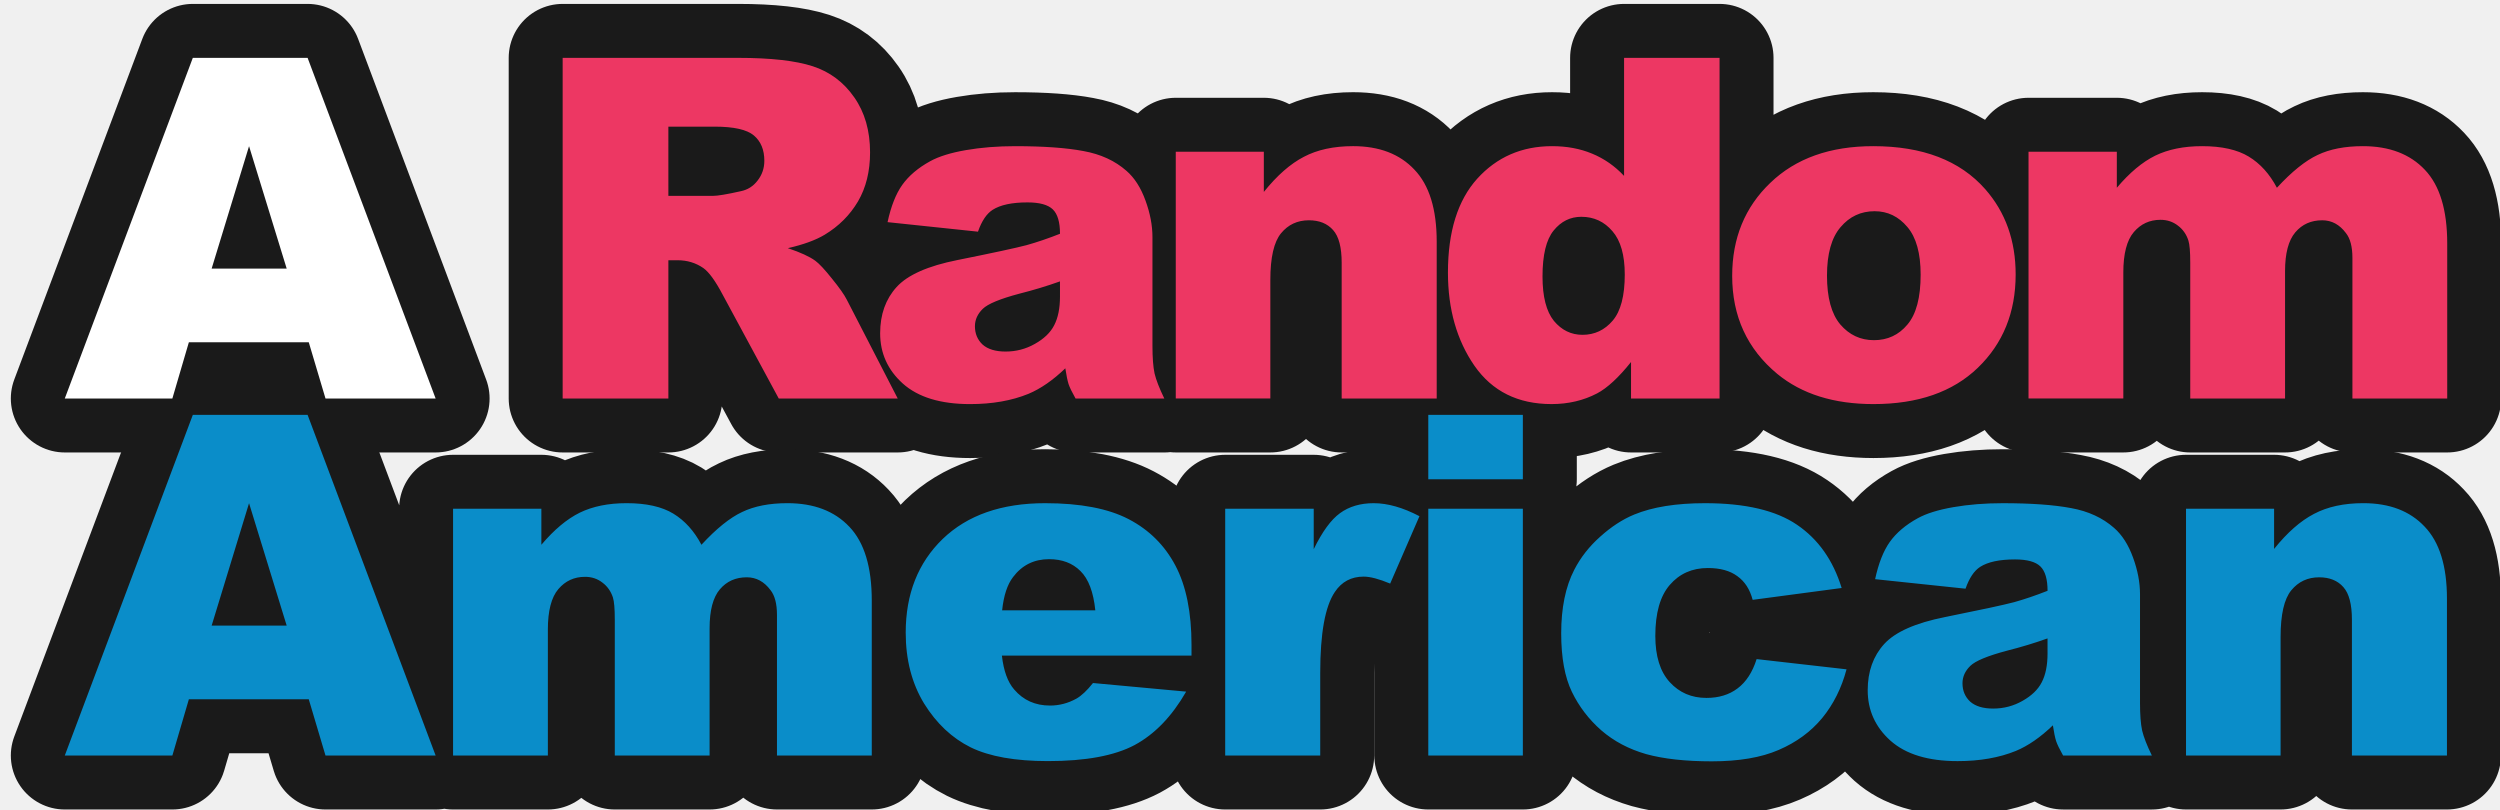
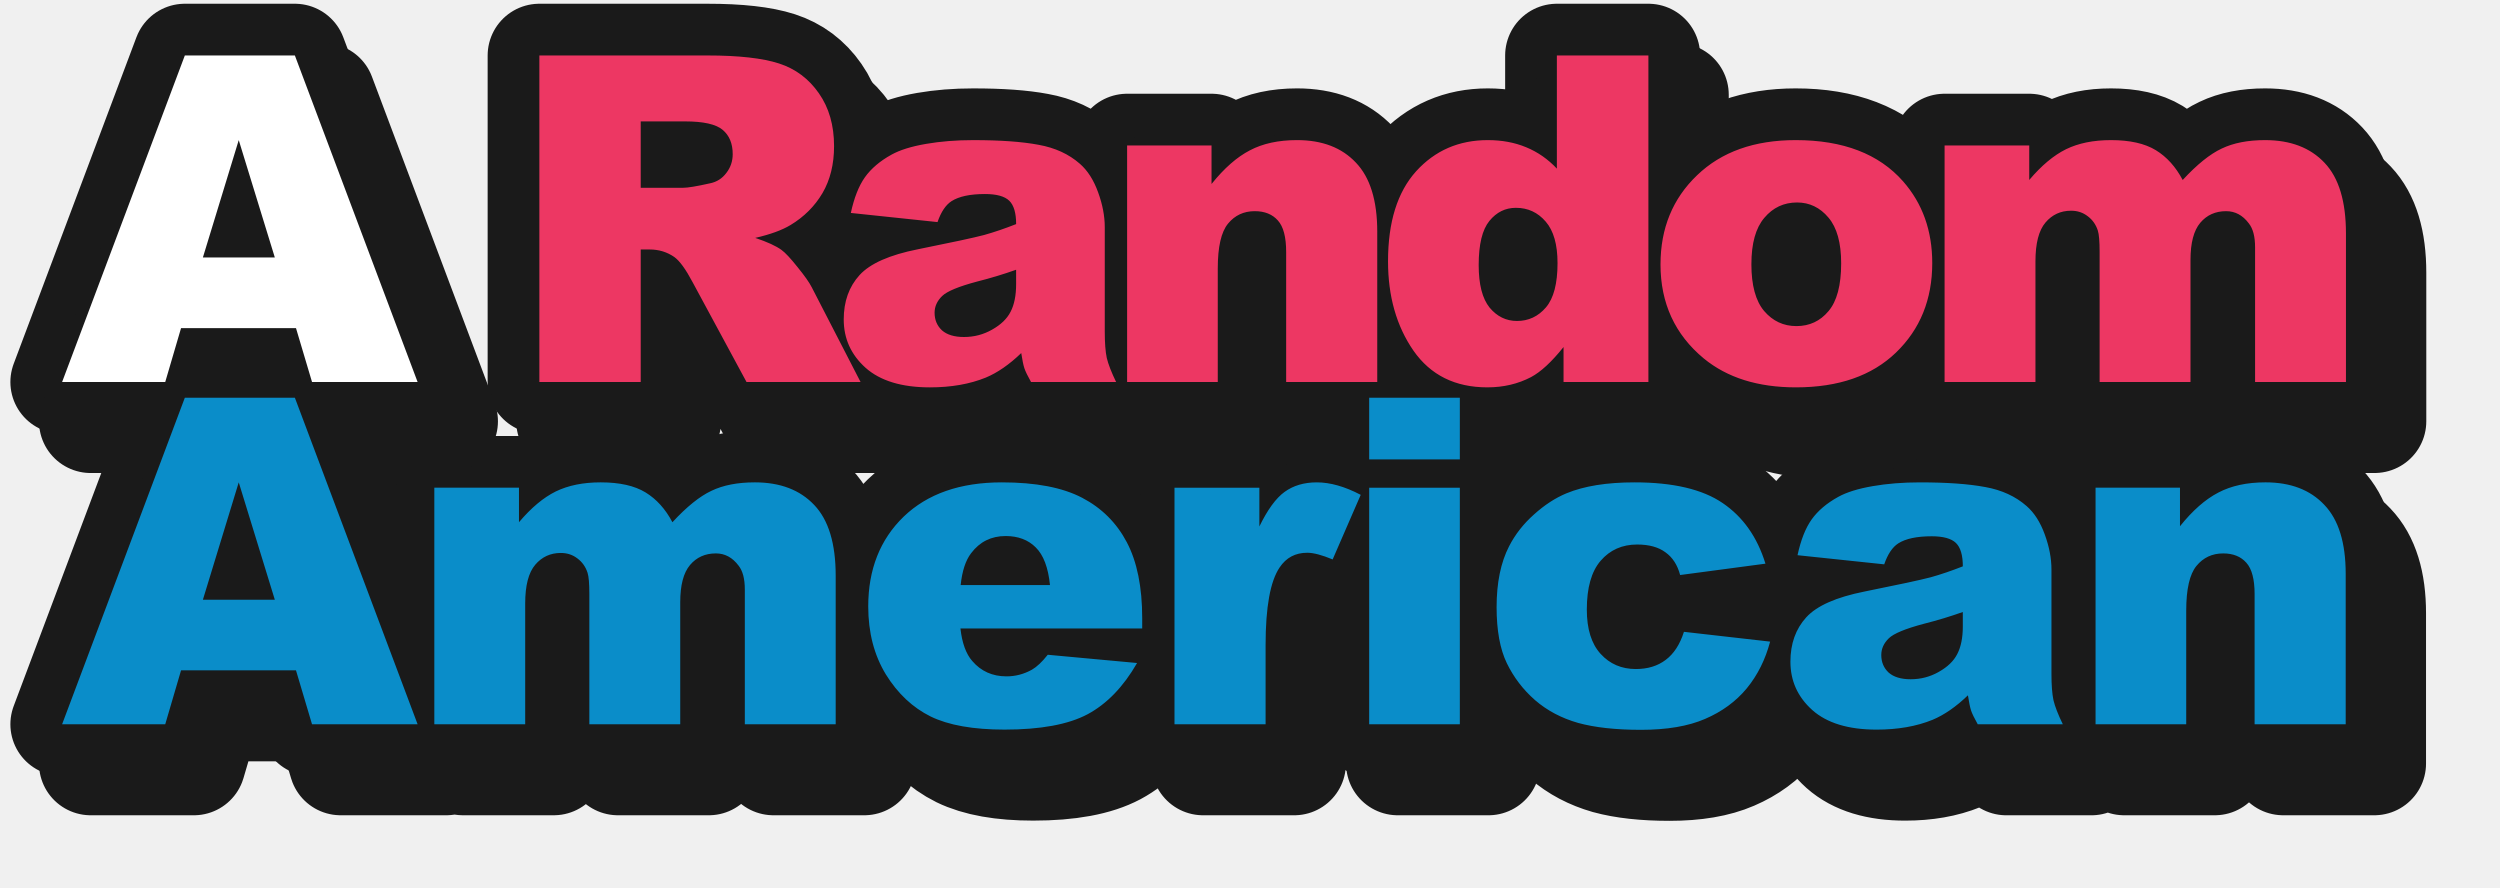
- <svg xmlns="http://www.w3.org/2000/svg" width="278mm" height="90mm" viewBox="0 0 278 90" version="1.1" id="svg1">
+ <svg xmlns="http://www.w3.org/2000/svg" width="290mm" height="103mm" viewBox="0 0 290 103" version="1.1" id="svg1">
  <defs id="defs1" />
  <g id="layer1" transform="translate(4.635175,-6.025727)">
    <g id="text1" style="font-style:italic;font-size:52.917px;line-height:39.458px;font-family:'Arial Black';-inkscape-font-specification:'Arial Black,  Italic';letter-spacing:-1.188px;white-space:pre;inline-size:278.771;fill:#073763;stroke-width:12;stroke-linejoin:round" aria-label="A Random&#10;American">
      <path style="font-style:normal;font-weight:900;-inkscape-font-specification:'Arial Black,  Heavy';letter-spacing:-3.712px;fill:#ffffff;stroke:#1a1a1a" d="M 29.699,44.086 H 16.367 l -1.835,6.253 H 2.569 L 16.806,12.46 H 29.57 L 43.807,50.339 H 31.56 Z M 27.245,35.895 23.059,22.279 18.899,35.895 Z" id="path15" />
      <path style="font-style:normal;font-weight:900;-inkscape-font-specification:'Arial Black,  Heavy';letter-spacing:-3.712px;fill:#ed3763;stroke:#1a1a1a" d="M 57.932,50.339 V 12.46 h 19.508 q 5.426,0 8.294,0.93 2.868,0.93 4.625,3.462 1.757,2.506 1.757,6.124 0,3.152 -1.344,5.452 -1.344,2.274 -3.695,3.695 -1.499,0.904 -4.108,1.499 2.093,0.698 3.049,1.395 0.646,0.465 1.86,1.99 1.24,1.524 1.654,2.351 l 5.659,10.981 H 81.962 L 75.709,38.763 q -1.189,-2.248 -2.119,-2.92 -1.266,-0.878 -2.868,-0.878 h -1.034 V 50.339 Z M 69.688,27.808 h 4.935 q 0.801,0 3.101,-0.517 1.163,-0.233 1.886,-1.189 0.749,-0.956 0.749,-2.196 0,-1.835 -1.163,-2.816 -1.163,-0.982 -4.367,-0.982 h -5.142 z m 34.425,3.979 -10.051,-1.059 q 0.568,-2.635 1.628,-4.134 1.085,-1.524 3.101,-2.635 1.447,-0.801 3.979,-1.24 2.532,-0.439 5.478,-0.439 4.728,0 7.596,0.543 2.868,0.517 4.78,2.196 1.344,1.163 2.119,3.307 0.775,2.119 0.775,4.057 v 12.118 q 0,1.938 0.233,3.049 0.258,1.085 1.085,2.791 h -9.87 q -0.594,-1.059 -0.775,-1.602 -0.181,-0.568 -0.362,-1.757 -2.067,1.99 -4.108,2.842 -2.791,1.137 -6.485,1.137 -4.909,0 -7.467,-2.274 -2.532,-2.274 -2.532,-5.607 0,-3.126 1.835,-5.142 1.835,-2.015 6.77,-2.997 5.917,-1.189 7.674,-1.654 1.757,-0.491 3.721,-1.266 0,-1.938 -0.801,-2.713 -0.801,-0.775 -2.816,-0.775 -2.584,0 -3.876,0.827 -1.008,0.646 -1.628,2.429 z m 9.121,5.529 q -2.17,0.775 -4.522,1.369 -3.204,0.853 -4.057,1.679 -0.878,0.853 -0.878,1.938 0,1.24 0.853,2.041 0.878,0.775 2.558,0.775 1.757,0 3.256,-0.853 1.524,-0.853 2.145,-2.067 0.646,-1.24 0.646,-3.204 z M 126.11,22.899 h 9.793 v 4.47 q 2.196,-2.739 4.444,-3.902 2.248,-1.189 5.478,-1.189 4.367,0 6.821,2.61 2.48,2.584 2.48,8.01 V 50.339 H 144.559 V 35.249 q 0,-2.584 -0.956,-3.643 -0.956,-1.085 -2.687,-1.085 -1.912,0 -3.101,1.447 -1.189,1.447 -1.189,5.193 v 13.177 h -10.516 z m 60.47,-10.439 v 37.879 h -9.844 v -4.057 q -2.067,2.584 -3.772,3.488 -2.274,1.189 -5.064,1.189 -5.607,0 -8.578,-4.263 -2.946,-4.263 -2.946,-10.361 0,-6.821 3.256,-10.439 3.281,-3.617 8.32,-3.617 2.455,0 4.444,0.827 2.015,0.827 3.566,2.48 V 12.46 Z m -10.542,24.081 q 0,-3.23 -1.369,-4.806 -1.369,-1.602 -3.462,-1.602 -1.835,0 -3.075,1.524 -1.24,1.524 -1.24,5.116 0,3.359 1.266,4.935 1.292,1.55 3.178,1.55 2.015,0 3.359,-1.576 1.344,-1.576 1.344,-5.142 z m 11.946,0.155 q 0,-6.279 4.237,-10.335 4.237,-4.082 11.446,-4.082 8.242,0 12.454,4.78 3.385,3.85 3.385,9.483 0,6.33 -4.212,10.387 -4.186,4.031 -11.601,4.031 -6.615,0 -10.697,-3.359 -5.013,-4.16 -5.013,-10.904 z m 10.542,-0.026 q 0,3.669 1.473,5.426 1.499,1.757 3.747,1.757 2.274,0 3.721,-1.731 1.473,-1.731 1.473,-5.555 0,-3.566 -1.473,-5.297 -1.473,-1.757 -3.643,-1.757 -2.3,0 -3.798,1.783 -1.499,1.757 -1.499,5.374 z M 220.937,22.899 h 9.819 v 4.005 q 2.119,-2.506 4.263,-3.566 2.17,-1.059 5.219,-1.059 3.281,0 5.193,1.163 1.912,1.163 3.126,3.462 2.48,-2.687 4.522,-3.643 2.041,-0.982 5.038,-0.982 4.418,0 6.899,2.635 2.48,2.61 2.48,8.191 v 17.234 h -10.542 V 34.707 q 0,-1.86 -0.723,-2.765 -1.059,-1.421 -2.635,-1.421 -1.86,0 -2.997,1.344 -1.137,1.344 -1.137,4.315 v 14.159 h -10.542 V 35.224 q 0,-1.809 -0.207,-2.455 -0.336,-1.034 -1.163,-1.654 -0.827,-0.646 -1.938,-0.646 -1.809,0 -2.971,1.369 -1.163,1.369 -1.163,4.496 v 14.004 h -10.542 z" id="path16" />
      <path style="font-style:normal;font-weight:900;-inkscape-font-specification:'Arial Black,  Heavy';fill:#0a8dc9;stroke:#1a1a1a" d="M 29.699,83.787 H 16.367 l -1.835,6.253 H 2.569 L 16.806,52.161 H 29.57 L 43.807,90.04 H 31.56 Z M 27.245,75.596 23.059,61.979 18.899,75.596 Z m 18.501,-12.997 h 9.819 v 4.005 q 2.119,-2.506 4.263,-3.566 2.17,-1.059 5.219,-1.059 3.281,0 5.193,1.163 1.912,1.163 3.126,3.462 2.48,-2.687 4.522,-3.643 2.041,-0.982 5.038,-0.982 4.418,0 6.899,2.635 2.48,2.61 2.48,8.191 v 17.234 H 81.764 v -15.632 q 0,-1.86 -0.723,-2.765 -1.059,-1.421 -2.635,-1.421 -1.86,0 -2.997,1.344 -1.137,1.344 -1.137,4.315 V 90.04 H 63.729 V 74.924 q 0,-1.809 -0.207,-2.455 -0.336,-1.034 -1.163,-1.654 -0.827,-0.646 -1.938,-0.646 -1.809,0 -2.971,1.369 -1.163,1.369 -1.163,4.496 V 90.04 H 45.746 Z M 127.86,78.929 h -21.084 q 0.284,2.532 1.369,3.772 1.524,1.783 3.979,1.783 1.55,0 2.946,-0.775 0.853,-0.491 1.835,-1.731 l 10.361,0.956 q -2.377,4.134 -5.736,5.943 -3.359,1.783 -9.638,1.783 -5.452,0 -8.578,-1.524 -3.126,-1.55 -5.193,-4.883 -2.041,-3.359 -2.041,-7.881 0,-6.434 4.108,-10.413 4.134,-3.979 11.395,-3.979 5.891,0 9.302,1.783 3.411,1.783 5.193,5.168 1.783,3.385 1.783,8.811 z M 117.163,73.891 q -0.31,-3.049 -1.654,-4.367 -1.318,-1.318 -3.488,-1.318 -2.506,0 -4.005,1.99 -0.956,1.24 -1.214,3.695 z m 14.444,-11.291 h 9.844 v 4.496 q 1.421,-2.92 2.92,-4.005 1.524,-1.111 3.747,-1.111 2.325,0 5.09,1.447 l -3.256,7.493 q -1.86,-0.775 -2.946,-0.775 -2.067,0 -3.204,1.705 -1.628,2.403 -1.628,8.992 v 9.198 h -10.568 z m 22.583,-10.439 h 10.516 v 7.157 h -10.516 z m 0,10.439 h 10.516 v 27.44 h -10.516 z m 36.51,16.717 9.999,1.137 q -0.827,3.126 -2.713,5.426 -1.886,2.274 -4.832,3.54 -2.92,1.266 -7.441,1.266 -4.367,0 -7.286,-0.801 -2.894,-0.827 -4.987,-2.635 -2.093,-1.835 -3.281,-4.289 -1.189,-2.455 -1.189,-6.511 0,-4.237 1.447,-7.054 1.059,-2.067 2.894,-3.695 1.835,-1.654 3.772,-2.455 3.075,-1.266 7.881,-1.266 6.718,0 10.232,2.403 3.54,2.403 4.961,7.028 l -9.896,1.318 q -0.465,-1.757 -1.705,-2.635 -1.214,-0.904 -3.281,-0.904 -2.61,0 -4.237,1.886 -1.602,1.86 -1.602,5.659 0,3.385 1.602,5.142 1.602,1.757 4.082,1.757 2.067,0 3.462,-1.059 1.421,-1.059 2.119,-3.256 z m 23.229,-7.829 -10.051,-1.059 q 0.568,-2.635 1.628,-4.134 1.085,-1.524 3.101,-2.635 1.447,-0.801 3.979,-1.24 2.532,-0.439 5.478,-0.439 4.728,0 7.596,0.543 2.868,0.517 4.78,2.196 1.344,1.163 2.119,3.307 0.775,2.119 0.775,4.057 v 12.118 q 0,1.938 0.233,3.049 0.258,1.085 1.085,2.791 h -9.87 q -0.594,-1.059 -0.775,-1.602 -0.181,-0.568 -0.362,-1.757 -2.067,1.99 -4.108,2.842 -2.791,1.137 -6.485,1.137 -4.909,0 -7.467,-2.274 -2.532,-2.274 -2.532,-5.607 0,-3.126 1.835,-5.142 1.835,-2.015 6.77,-2.997 5.917,-1.189 7.674,-1.654 1.757,-0.491 3.721,-1.266 0,-1.938 -0.801,-2.713 -0.801,-0.775 -2.816,-0.775 -2.584,0 -3.876,0.827 -1.008,0.646 -1.628,2.429 z m 9.121,5.529 q -2.17,0.775 -4.522,1.369 -3.204,0.853 -4.057,1.679 -0.878,0.853 -0.878,1.938 0,1.24 0.853,2.041 0.878,0.775 2.558,0.775 1.757,0 3.256,-0.853 1.524,-0.853 2.145,-2.067 0.646,-1.24 0.646,-3.204 z m 15.4,-14.418 h 9.793 v 4.47 q 2.196,-2.739 4.444,-3.902 2.248,-1.189 5.478,-1.189 4.367,0 6.821,2.61 2.48,2.584 2.48,8.01 V 90.04 H 256.899 V 74.95 q 0,-2.584 -0.956,-3.643 -0.956,-1.085 -2.687,-1.085 -1.912,0 -3.101,1.447 -1.189,1.447 -1.189,5.193 v 13.177 h -10.516 z" id="path17" />
+       <path style="font-style:normal;font-weight:900;font-size:52.917px;line-height:39.458px;font-family:'Arial Black';-inkscape-font-specification:'Arial Black,  Heavy';letter-spacing:-3.712px;white-space:pre;inline-size:278.771;fill:#ffffff;stroke:#1a1a1a;stroke-width:12;stroke-linejoin:round" d="M 33.018,48.643 H 19.686 l -1.835,6.253 H 5.888 L 20.125,17.017 H 32.889 L 47.126,54.896 H 34.879 Z m -2.455,-8.191 -4.186,-13.617 -4.16,13.617 z" id="path15-0" />
+       <path style="font-style:normal;font-weight:900;font-size:52.917px;line-height:39.458px;font-family:'Arial Black';-inkscape-font-specification:'Arial Black,  Heavy';letter-spacing:-3.712px;white-space:pre;inline-size:278.771;fill:#ed3763;stroke:#1a1a1a;stroke-width:12;stroke-linejoin:round" d="M 61.251,54.896 V 17.017 h 19.508 q 5.426,0 8.294,0.93 2.868,0.93 4.625,3.462 1.757,2.506 1.757,6.124 0,3.152 -1.344,5.452 -1.344,2.274 -3.695,3.695 -1.499,0.904 -4.108,1.499 2.093,0.698 3.049,1.395 0.646,0.465 1.86,1.99 1.24,1.524 1.654,2.351 l 5.659,10.981 H 85.281 L 79.028,43.32 q -1.189,-2.248 -2.119,-2.92 -1.266,-0.878 -2.868,-0.878 h -1.034 V 54.896 Z M 73.007,32.365 H 77.942 q 0.801,0 3.101,-0.517 1.163,-0.233 1.886,-1.189 0.749,-0.956 0.749,-2.196 0,-1.835 -1.163,-2.816 Q 81.353,24.665 78.149,24.665 H 73.007 Z M 107.433,36.344 97.381,35.285 q 0.568,-2.635 1.628,-4.134 1.085,-1.524 3.101,-2.635 1.447,-0.801 3.979,-1.24 2.532,-0.439 5.478,-0.439 4.728,0 7.596,0.543 2.868,0.517 4.78,2.196 1.344,1.163 2.119,3.307 0.775,2.119 0.775,4.057 v 12.118 q 0,1.938 0.233,3.049 0.258,1.085 1.085,2.791 h -9.87 q -0.594,-1.059 -0.775,-1.602 -0.181,-0.568 -0.362,-1.757 -2.067,1.99 -4.108,2.842 -2.791,1.137 -6.485,1.137 -4.909,0 -7.467,-2.274 -2.532,-2.274 -2.532,-5.607 0,-3.126 1.835,-5.142 1.835,-2.015 6.77,-2.997 5.917,-1.189 7.674,-1.654 1.757,-0.491 3.721,-1.266 0,-1.938 -0.801,-2.713 -0.801,-0.775 -2.816,-0.775 -2.584,0 -3.876,0.827 -1.008,0.646 -1.628,2.429 z m 9.121,5.529 q -2.17,0.775 -4.522,1.369 -3.204,0.853 -4.057,1.679 -0.878,0.853 -0.878,1.938 0,1.24 0.853,2.041 0.878,0.775 2.558,0.775 1.757,0 3.256,-0.853 1.524,-0.853 2.145,-2.067 0.646,-1.24 0.646,-3.204 z m 12.876,-14.418 h 9.793 v 4.47 q 2.196,-2.739 4.444,-3.902 2.248,-1.189 5.478,-1.189 4.367,0 6.821,2.61 2.48,2.584 2.48,8.01 V 54.896 H 147.878 V 39.806 q 0,-2.584 -0.956,-3.643 -0.956,-1.085 -2.687,-1.085 -1.912,0 -3.101,1.447 -1.189,1.447 -1.189,5.193 v 13.177 h -10.516 z m 60.47,-10.439 v 37.879 h -9.844 v -4.057 q -2.067,2.584 -3.772,3.488 -2.274,1.189 -5.064,1.189 -5.607,0 -8.578,-4.263 -2.946,-4.263 -2.946,-10.361 0,-6.821 3.256,-10.439 3.281,-3.617 8.32,-3.617 2.455,0 4.444,0.827 2.015,0.827 3.566,2.48 V 17.017 Z m -10.542,24.081 q 0,-3.23 -1.369,-4.806 -1.369,-1.602 -3.462,-1.602 -1.835,0 -3.075,1.524 -1.24,1.524 -1.24,5.116 0,3.359 1.266,4.935 1.292,1.55 3.178,1.55 2.015,0 3.359,-1.576 1.344,-1.576 1.344,-5.142 z m 11.946,0.155 q 0,-6.279 4.237,-10.335 4.237,-4.082 11.446,-4.082 8.242,0 12.454,4.78 3.385,3.85 3.385,9.483 0,6.33 -4.212,10.387 -4.186,4.031 -11.601,4.031 -6.615,0 -10.697,-3.359 -5.013,-4.16 -5.013,-10.904 z m 10.542,-0.026 q 0,3.669 1.473,5.426 1.499,1.757 3.747,1.757 2.274,0 3.721,-1.731 1.473,-1.731 1.473,-5.555 0,-3.566 -1.473,-5.297 -1.473,-1.757 -3.643,-1.757 -2.3,0 -3.798,1.783 -1.499,1.757 -1.499,5.374 z m 22.41,-13.772 h 9.819 v 4.005 q 2.119,-2.506 4.263,-3.566 2.17,-1.059 5.219,-1.059 3.281,0 5.193,1.163 1.912,1.163 3.126,3.462 2.48,-2.687 4.522,-3.643 2.041,-0.982 5.038,-0.982 4.418,0 6.899,2.635 2.48,2.61 2.48,8.191 v 17.234 h -10.542 V 39.264 q 0,-1.86 -0.723,-2.765 -1.059,-1.421 -2.635,-1.421 -1.86,0 -2.997,1.344 -1.137,1.344 -1.137,4.315 v 14.159 h -10.542 V 39.781 q 0,-1.809 -0.207,-2.455 -0.336,-1.034 -1.163,-1.654 -0.827,-0.646 -1.938,-0.646 -1.809,0 -2.971,1.369 -1.163,1.369 -1.163,4.496 v 14.004 h -10.542 z" id="path16-2" />
+       <path style="font-style:normal;font-weight:900;font-size:52.917px;line-height:39.458px;font-family:'Arial Black';-inkscape-font-specification:'Arial Black,  Heavy';letter-spacing:-1.188px;white-space:pre;inline-size:278.771;fill:#0a8dc9;stroke:#1a1a1a;stroke-width:12;stroke-linejoin:round" d="M 33.018,88.344 H 19.686 l -1.835,6.253 H 5.888 L 20.125,56.718 H 32.889 L 47.126,94.596 H 34.879 Z m -2.455,-8.191 -4.186,-13.617 -4.16,13.617 z m 18.501,-12.997 h 9.819 v 4.005 q 2.119,-2.506 4.263,-3.566 2.17,-1.059 5.219,-1.059 3.281,0 5.193,1.163 1.912,1.163 3.126,3.462 2.48,-2.687 4.522,-3.643 2.041,-0.982 5.038,-0.982 4.418,0 6.899,2.635 2.48,2.61 2.48,8.191 v 17.234 H 85.083 v -15.632 q 0,-1.86 -0.723,-2.765 -1.059,-1.421 -2.635,-1.421 -1.86,0 -2.997,1.344 -1.137,1.344 -1.137,4.315 v 14.159 H 67.048 v -15.115 q 0,-1.809 -0.207,-2.455 -0.336,-1.034 -1.163,-1.654 -0.827,-0.646 -1.938,-0.646 -1.809,0 -2.971,1.369 -1.163,1.369 -1.163,4.496 v 14.004 H 49.065 Z m 82.114,16.33 h -21.084 q 0.284,2.532 1.369,3.772 1.524,1.783 3.979,1.783 1.55,0 2.946,-0.775 0.853,-0.491 1.835,-1.731 l 10.361,0.956 q -2.377,4.134 -5.736,5.943 -3.359,1.783 -9.638,1.783 -5.452,0 -8.578,-1.524 -3.126,-1.55 -5.193,-4.883 -2.041,-3.359 -2.041,-7.881 0,-6.434 4.108,-10.413 4.134,-3.979 11.395,-3.979 5.891,0 9.302,1.783 3.411,1.783 5.193,5.168 1.783,3.385 1.783,8.811 z m -10.697,-5.038 q -0.31,-3.049 -1.654,-4.367 -1.318,-1.318 -3.488,-1.318 -2.506,0 -4.005,1.99 -0.956,1.24 -1.214,3.695 z m 14.444,-11.291 h 9.844 v 4.496 q 1.421,-2.92 2.92,-4.005 1.524,-1.111 3.747,-1.111 2.325,0 5.09,1.447 l -3.256,7.493 q -1.86,-0.775 -2.946,-0.775 -2.067,0 -3.204,1.705 -1.628,2.403 -1.628,8.992 v 9.198 h -10.568 z m 22.583,-10.439 h 10.516 v 7.157 h -10.516 z m 0,10.439 h 10.516 v 27.44 h -10.516 z m 36.51,16.717 9.999,1.137 q -0.827,3.126 -2.713,5.426 -1.886,2.274 -4.832,3.54 -2.92,1.266 -7.441,1.266 -4.367,0 -7.286,-0.801 -2.894,-0.827 -4.987,-2.635 -2.093,-1.835 -3.281,-4.289 -1.189,-2.455 -1.189,-6.511 0,-4.237 1.447,-7.054 1.059,-2.067 2.894,-3.695 1.835,-1.654 3.772,-2.455 3.075,-1.266 7.881,-1.266 6.718,0 10.232,2.403 3.54,2.403 4.961,7.028 l -9.896,1.318 q -0.465,-1.757 -1.705,-2.635 -1.214,-0.904 -3.281,-0.904 -2.61,0 -4.237,1.886 -1.602,1.86 -1.602,5.659 0,3.385 1.602,5.142 1.602,1.757 4.082,1.757 2.067,0 3.462,-1.059 1.421,-1.059 2.119,-3.256 z m 23.229,-7.829 -10.051,-1.059 q 0.568,-2.635 1.628,-4.134 1.085,-1.524 3.101,-2.635 1.447,-0.801 3.979,-1.24 2.532,-0.439 5.478,-0.439 4.728,0 7.596,0.543 2.868,0.517 4.78,2.196 1.344,1.163 2.119,3.307 0.775,2.119 0.775,4.057 v 12.118 q 0,1.938 0.233,3.049 0.258,1.085 1.085,2.791 h -9.87 q -0.594,-1.059 -0.775,-1.602 -0.181,-0.568 -0.362,-1.757 -2.067,1.99 -4.108,2.842 -2.791,1.137 -6.485,1.137 -4.909,0 -7.467,-2.274 -2.532,-2.274 -2.532,-5.607 0,-3.126 1.835,-5.142 1.835,-2.015 6.77,-2.997 5.917,-1.189 7.674,-1.654 1.757,-0.491 3.721,-1.266 0,-1.938 -0.801,-2.713 -0.801,-0.775 -2.816,-0.775 -2.584,0 -3.876,0.827 -1.008,0.646 -1.628,2.429 z m 9.121,5.529 q -2.17,0.775 -4.522,1.369 -3.204,0.853 -4.057,1.679 -0.878,0.853 -0.878,1.938 0,1.24 0.853,2.041 0.878,0.775 2.558,0.775 1.757,0 3.256,-0.853 1.524,-0.853 2.145,-2.067 0.646,-1.24 0.646,-3.204 z m 15.4,-14.418 h 9.793 v 4.47 q 2.196,-2.739 4.444,-3.902 2.248,-1.189 5.478,-1.189 4.367,0 6.821,2.61 2.48,2.584 2.48,8.01 v 17.441 h -10.568 v -15.09 q 0,-2.584 -0.956,-3.643 -0.956,-1.085 -2.687,-1.085 -1.912,0 -3.101,1.447 -1.189,1.447 -1.189,5.193 v 13.178 h -10.516 z" id="path17-4" />
    </g>
    <g id="text15" style="font-style:italic;font-size:52.917px;line-height:39.458px;font-family:'Arial Black';-inkscape-font-specification:'Arial Black,  Italic';letter-spacing:-1.188px;white-space:pre;inline-size:278.771;fill:#073763;stroke-width:0" aria-label="A Random&#10;American">
      <path style="font-style:normal;font-weight:900;-inkscape-font-specification:'Arial Black,  Heavy';letter-spacing:-3.712px;fill:#ffffff;stroke:#1a1a1a;stroke-linejoin:round;paint-order:fill markers stroke" d="M 29.699,44.086 H 16.367 l -1.835,6.253 H 2.569 L 16.806,12.46 H 29.57 L 43.807,50.339 H 31.56 Z M 27.245,35.895 23.059,22.279 18.899,35.895 Z" id="path18" />
      <path style="font-style:normal;font-weight:900;-inkscape-font-specification:'Arial Black,  Heavy';letter-spacing:-3.712px;fill:#ed3763;stroke:#1a1a1a;stroke-linejoin:round;paint-order:fill markers stroke" d="M 57.932,50.339 V 12.46 h 19.508 q 5.426,0 8.294,0.93 2.868,0.93 4.625,3.462 1.757,2.506 1.757,6.124 0,3.152 -1.344,5.452 -1.344,2.274 -3.695,3.695 -1.499,0.904 -4.108,1.499 2.093,0.698 3.049,1.395 0.646,0.465 1.86,1.99 1.24,1.524 1.654,2.351 l 5.659,10.981 H 81.962 L 75.709,38.763 q -1.189,-2.248 -2.119,-2.92 -1.266,-0.878 -2.868,-0.878 h -1.034 V 50.339 Z M 69.688,27.808 h 4.935 q 0.801,0 3.101,-0.517 1.163,-0.233 1.886,-1.189 0.749,-0.956 0.749,-2.196 0,-1.835 -1.163,-2.816 -1.163,-0.982 -4.367,-0.982 h -5.142 z m 34.425,3.979 -10.051,-1.059 q 0.568,-2.635 1.628,-4.134 1.085,-1.524 3.101,-2.635 1.447,-0.801 3.979,-1.24 2.532,-0.439 5.478,-0.439 4.728,0 7.596,0.543 2.868,0.517 4.78,2.196 1.344,1.163 2.119,3.307 0.775,2.119 0.775,4.057 v 12.118 q 0,1.938 0.233,3.049 0.258,1.085 1.085,2.791 h -9.87 q -0.594,-1.059 -0.775,-1.602 -0.181,-0.568 -0.362,-1.757 -2.067,1.99 -4.108,2.842 -2.791,1.137 -6.485,1.137 -4.909,0 -7.467,-2.274 -2.532,-2.274 -2.532,-5.607 0,-3.126 1.835,-5.142 1.835,-2.015 6.77,-2.997 5.917,-1.189 7.674,-1.654 1.757,-0.491 3.721,-1.266 0,-1.938 -0.801,-2.713 -0.801,-0.775 -2.816,-0.775 -2.584,0 -3.876,0.827 -1.008,0.646 -1.628,2.429 z m 9.121,5.529 q -2.17,0.775 -4.522,1.369 -3.204,0.853 -4.057,1.679 -0.878,0.853 -0.878,1.938 0,1.24 0.853,2.041 0.878,0.775 2.558,0.775 1.757,0 3.256,-0.853 1.524,-0.853 2.145,-2.067 0.646,-1.24 0.646,-3.204 z M 126.11,22.899 h 9.793 v 4.47 q 2.196,-2.739 4.444,-3.902 2.248,-1.189 5.478,-1.189 4.367,0 6.821,2.61 2.48,2.584 2.48,8.01 V 50.339 H 144.559 V 35.249 q 0,-2.584 -0.956,-3.643 -0.956,-1.085 -2.687,-1.085 -1.912,0 -3.101,1.447 -1.189,1.447 -1.189,5.193 v 13.177 h -10.516 z m 60.47,-10.439 v 37.879 h -9.844 v -4.057 q -2.067,2.584 -3.772,3.488 -2.274,1.189 -5.064,1.189 -5.607,0 -8.578,-4.263 -2.946,-4.263 -2.946,-10.361 0,-6.821 3.256,-10.439 3.281,-3.617 8.32,-3.617 2.455,0 4.444,0.827 2.015,0.827 3.566,2.48 V 12.46 Z m -10.542,24.081 q 0,-3.23 -1.369,-4.806 -1.369,-1.602 -3.462,-1.602 -1.835,0 -3.075,1.524 -1.24,1.524 -1.24,5.116 0,3.359 1.266,4.935 1.292,1.55 3.178,1.55 2.015,0 3.359,-1.576 1.344,-1.576 1.344,-5.142 z m 11.946,0.155 q 0,-6.279 4.237,-10.335 4.237,-4.082 11.446,-4.082 8.242,0 12.454,4.78 3.385,3.85 3.385,9.483 0,6.33 -4.212,10.387 -4.186,4.031 -11.601,4.031 -6.615,0 -10.697,-3.359 -5.013,-4.16 -5.013,-10.904 z m 10.542,-0.026 q 0,3.669 1.473,5.426 1.499,1.757 3.747,1.757 2.274,0 3.721,-1.731 1.473,-1.731 1.473,-5.555 0,-3.566 -1.473,-5.297 -1.473,-1.757 -3.643,-1.757 -2.3,0 -3.798,1.783 -1.499,1.757 -1.499,5.374 z M 220.937,22.899 h 9.819 v 4.005 q 2.119,-2.506 4.263,-3.566 2.17,-1.059 5.219,-1.059 3.281,0 5.193,1.163 1.912,1.163 3.126,3.462 2.48,-2.687 4.522,-3.643 2.041,-0.982 5.038,-0.982 4.418,0 6.899,2.635 2.48,2.61 2.48,8.191 v 17.234 h -10.542 V 34.707 q 0,-1.86 -0.723,-2.765 -1.059,-1.421 -2.635,-1.421 -1.86,0 -2.997,1.344 -1.137,1.344 -1.137,4.315 v 14.159 h -10.542 V 35.224 q 0,-1.809 -0.207,-2.455 -0.336,-1.034 -1.163,-1.654 -0.827,-0.646 -1.938,-0.646 -1.809,0 -2.971,1.369 -1.163,1.369 -1.163,4.496 v 14.004 h -10.542 z" id="path19" />
      <path style="font-style:normal;font-weight:900;-inkscape-font-specification:'Arial Black,  Heavy';fill:#0a8dc9;stroke:#1a1a1a;stroke-linejoin:round;paint-order:fill markers stroke" d="M 29.699,83.787 H 16.367 l -1.835,6.253 H 2.569 L 16.806,52.161 H 29.57 L 43.807,90.04 H 31.56 Z M 27.245,75.596 23.059,61.979 18.899,75.596 Z m 18.501,-12.997 h 9.819 v 4.005 q 2.119,-2.506 4.263,-3.566 2.17,-1.059 5.219,-1.059 3.281,0 5.193,1.163 1.912,1.163 3.126,3.462 2.48,-2.687 4.522,-3.643 2.041,-0.982 5.038,-0.982 4.418,0 6.899,2.635 2.48,2.61 2.48,8.191 v 17.234 H 81.764 v -15.632 q 0,-1.86 -0.723,-2.765 -1.059,-1.421 -2.635,-1.421 -1.86,0 -2.997,1.344 -1.137,1.344 -1.137,4.315 V 90.04 H 63.729 V 74.924 q 0,-1.809 -0.207,-2.455 -0.336,-1.034 -1.163,-1.654 -0.827,-0.646 -1.938,-0.646 -1.809,0 -2.971,1.369 -1.163,1.369 -1.163,4.496 V 90.04 H 45.746 Z M 127.86,78.929 h -21.084 q 0.284,2.532 1.369,3.772 1.524,1.783 3.979,1.783 1.55,0 2.946,-0.775 0.853,-0.491 1.835,-1.731 l 10.361,0.956 q -2.377,4.134 -5.736,5.943 -3.359,1.783 -9.638,1.783 -5.452,0 -8.578,-1.524 -3.126,-1.55 -5.193,-4.883 -2.041,-3.359 -2.041,-7.881 0,-6.434 4.108,-10.413 4.134,-3.979 11.395,-3.979 5.891,0 9.302,1.783 3.411,1.783 5.193,5.168 1.783,3.385 1.783,8.811 z M 117.163,73.891 q -0.31,-3.049 -1.654,-4.367 -1.318,-1.318 -3.488,-1.318 -2.506,0 -4.005,1.99 -0.956,1.24 -1.214,3.695 z m 14.444,-11.291 h 9.844 v 4.496 q 1.421,-2.92 2.92,-4.005 1.524,-1.111 3.747,-1.111 2.325,0 5.09,1.447 l -3.256,7.493 q -1.86,-0.775 -2.946,-0.775 -2.067,0 -3.204,1.705 -1.628,2.403 -1.628,8.992 v 9.198 h -10.568 z m 22.583,-10.439 h 10.516 v 7.157 h -10.516 z m 0,10.439 h 10.516 v 27.44 h -10.516 z m 36.51,16.717 9.999,1.137 q -0.827,3.126 -2.713,5.426 -1.886,2.274 -4.832,3.54 -2.92,1.266 -7.441,1.266 -4.367,0 -7.286,-0.801 -2.894,-0.827 -4.987,-2.635 -2.093,-1.835 -3.281,-4.289 -1.189,-2.455 -1.189,-6.511 0,-4.237 1.447,-7.054 1.059,-2.067 2.894,-3.695 1.835,-1.654 3.772,-2.455 3.075,-1.266 7.881,-1.266 6.718,0 10.232,2.403 3.54,2.403 4.961,7.028 l -9.896,1.318 q -0.465,-1.757 -1.705,-2.635 -1.214,-0.904 -3.281,-0.904 -2.61,0 -4.237,1.886 -1.602,1.86 -1.602,5.659 0,3.385 1.602,5.142 1.602,1.757 4.082,1.757 2.067,0 3.462,-1.059 1.421,-1.059 2.119,-3.256 z m 23.229,-7.829 -10.051,-1.059 q 0.568,-2.635 1.628,-4.134 1.085,-1.524 3.101,-2.635 1.447,-0.801 3.979,-1.24 2.532,-0.439 5.478,-0.439 4.728,0 7.596,0.543 2.868,0.517 4.78,2.196 1.344,1.163 2.119,3.307 0.775,2.119 0.775,4.057 v 12.118 q 0,1.938 0.233,3.049 0.258,1.085 1.085,2.791 h -9.87 q -0.594,-1.059 -0.775,-1.602 -0.181,-0.568 -0.362,-1.757 -2.067,1.99 -4.108,2.842 -2.791,1.137 -6.485,1.137 -4.909,0 -7.467,-2.274 -2.532,-2.274 -2.532,-5.607 0,-3.126 1.835,-5.142 1.835,-2.015 6.77,-2.997 5.917,-1.189 7.674,-1.654 1.757,-0.491 3.721,-1.266 0,-1.938 -0.801,-2.713 -0.801,-0.775 -2.816,-0.775 -2.584,0 -3.876,0.827 -1.008,0.646 -1.628,2.429 z m 9.121,5.529 q -2.17,0.775 -4.522,1.369 -3.204,0.853 -4.057,1.679 -0.878,0.853 -0.878,1.938 0,1.24 0.853,2.041 0.878,0.775 2.558,0.775 1.757,0 3.256,-0.853 1.524,-0.853 2.145,-2.067 0.646,-1.24 0.646,-3.204 z m 15.4,-14.418 h 9.793 v 4.47 q 2.196,-2.739 4.444,-3.902 2.248,-1.189 5.478,-1.189 4.367,0 6.821,2.61 2.48,2.584 2.48,8.01 V 90.04 H 256.899 V 74.95 q 0,-2.584 -0.956,-3.643 -0.956,-1.085 -2.687,-1.085 -1.912,0 -3.101,1.447 -1.189,1.447 -1.189,5.193 v 13.177 h -10.516 z" id="path20" />
    </g>
  </g>
  <g id="g15" />
  <g id="layer2" />
</svg>
